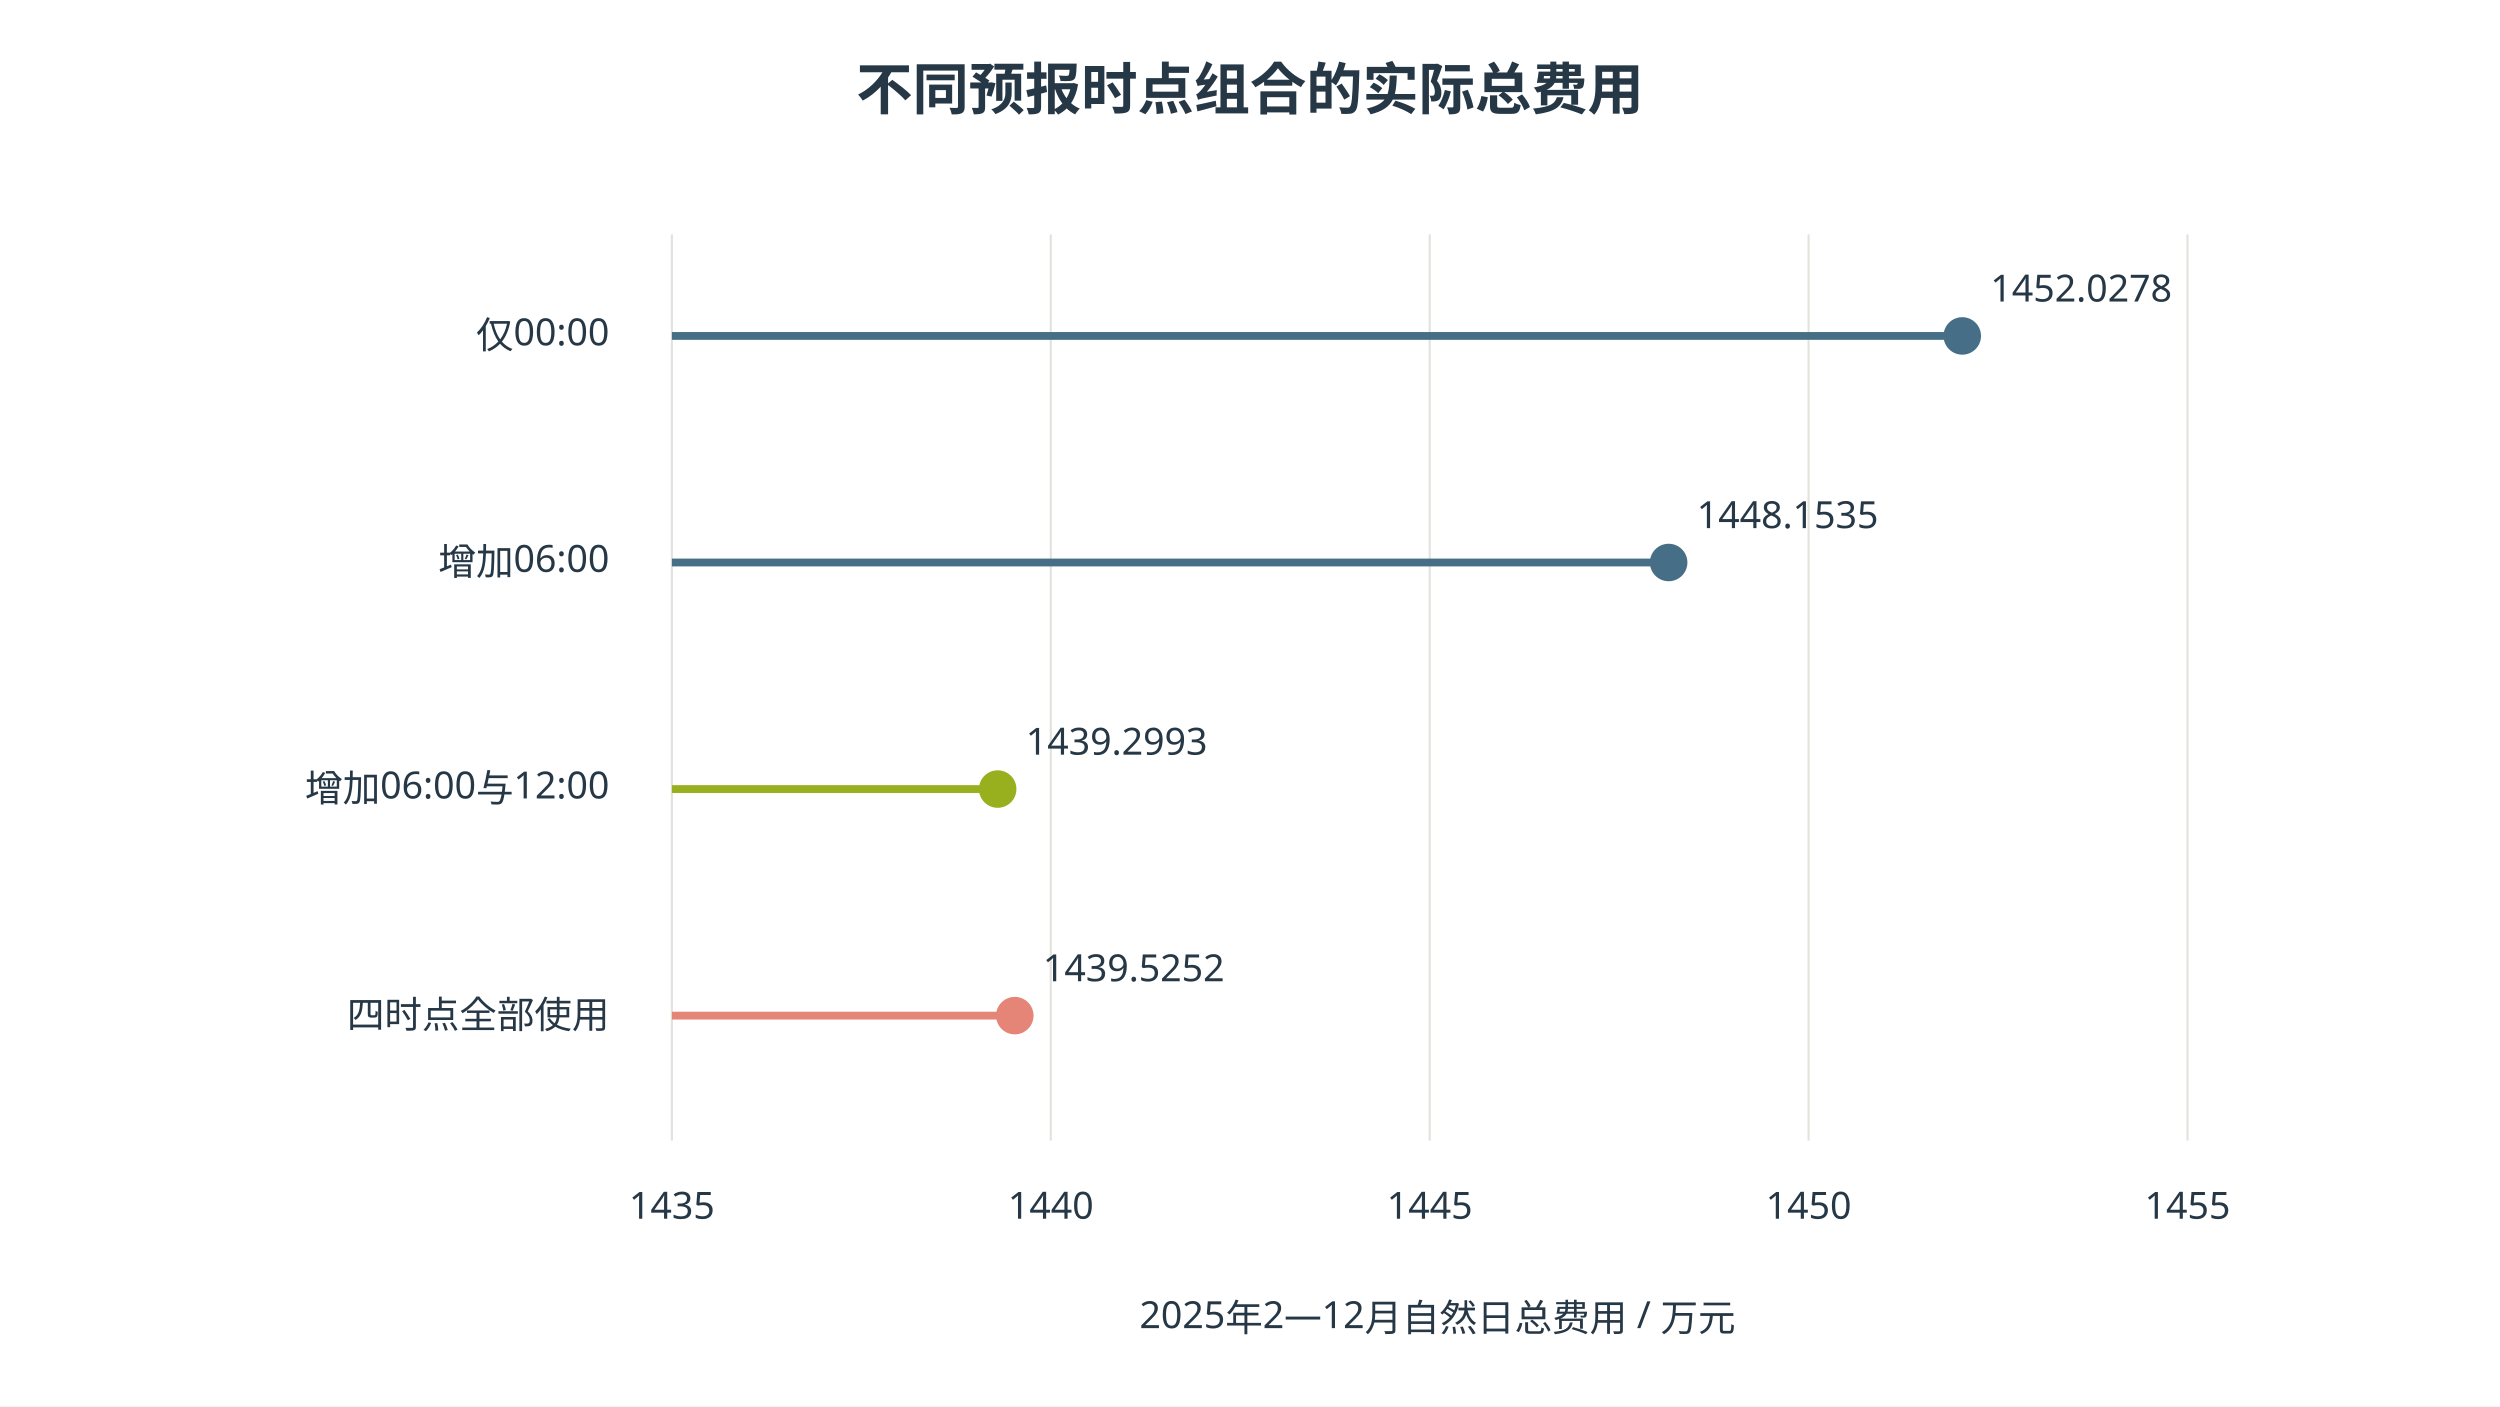
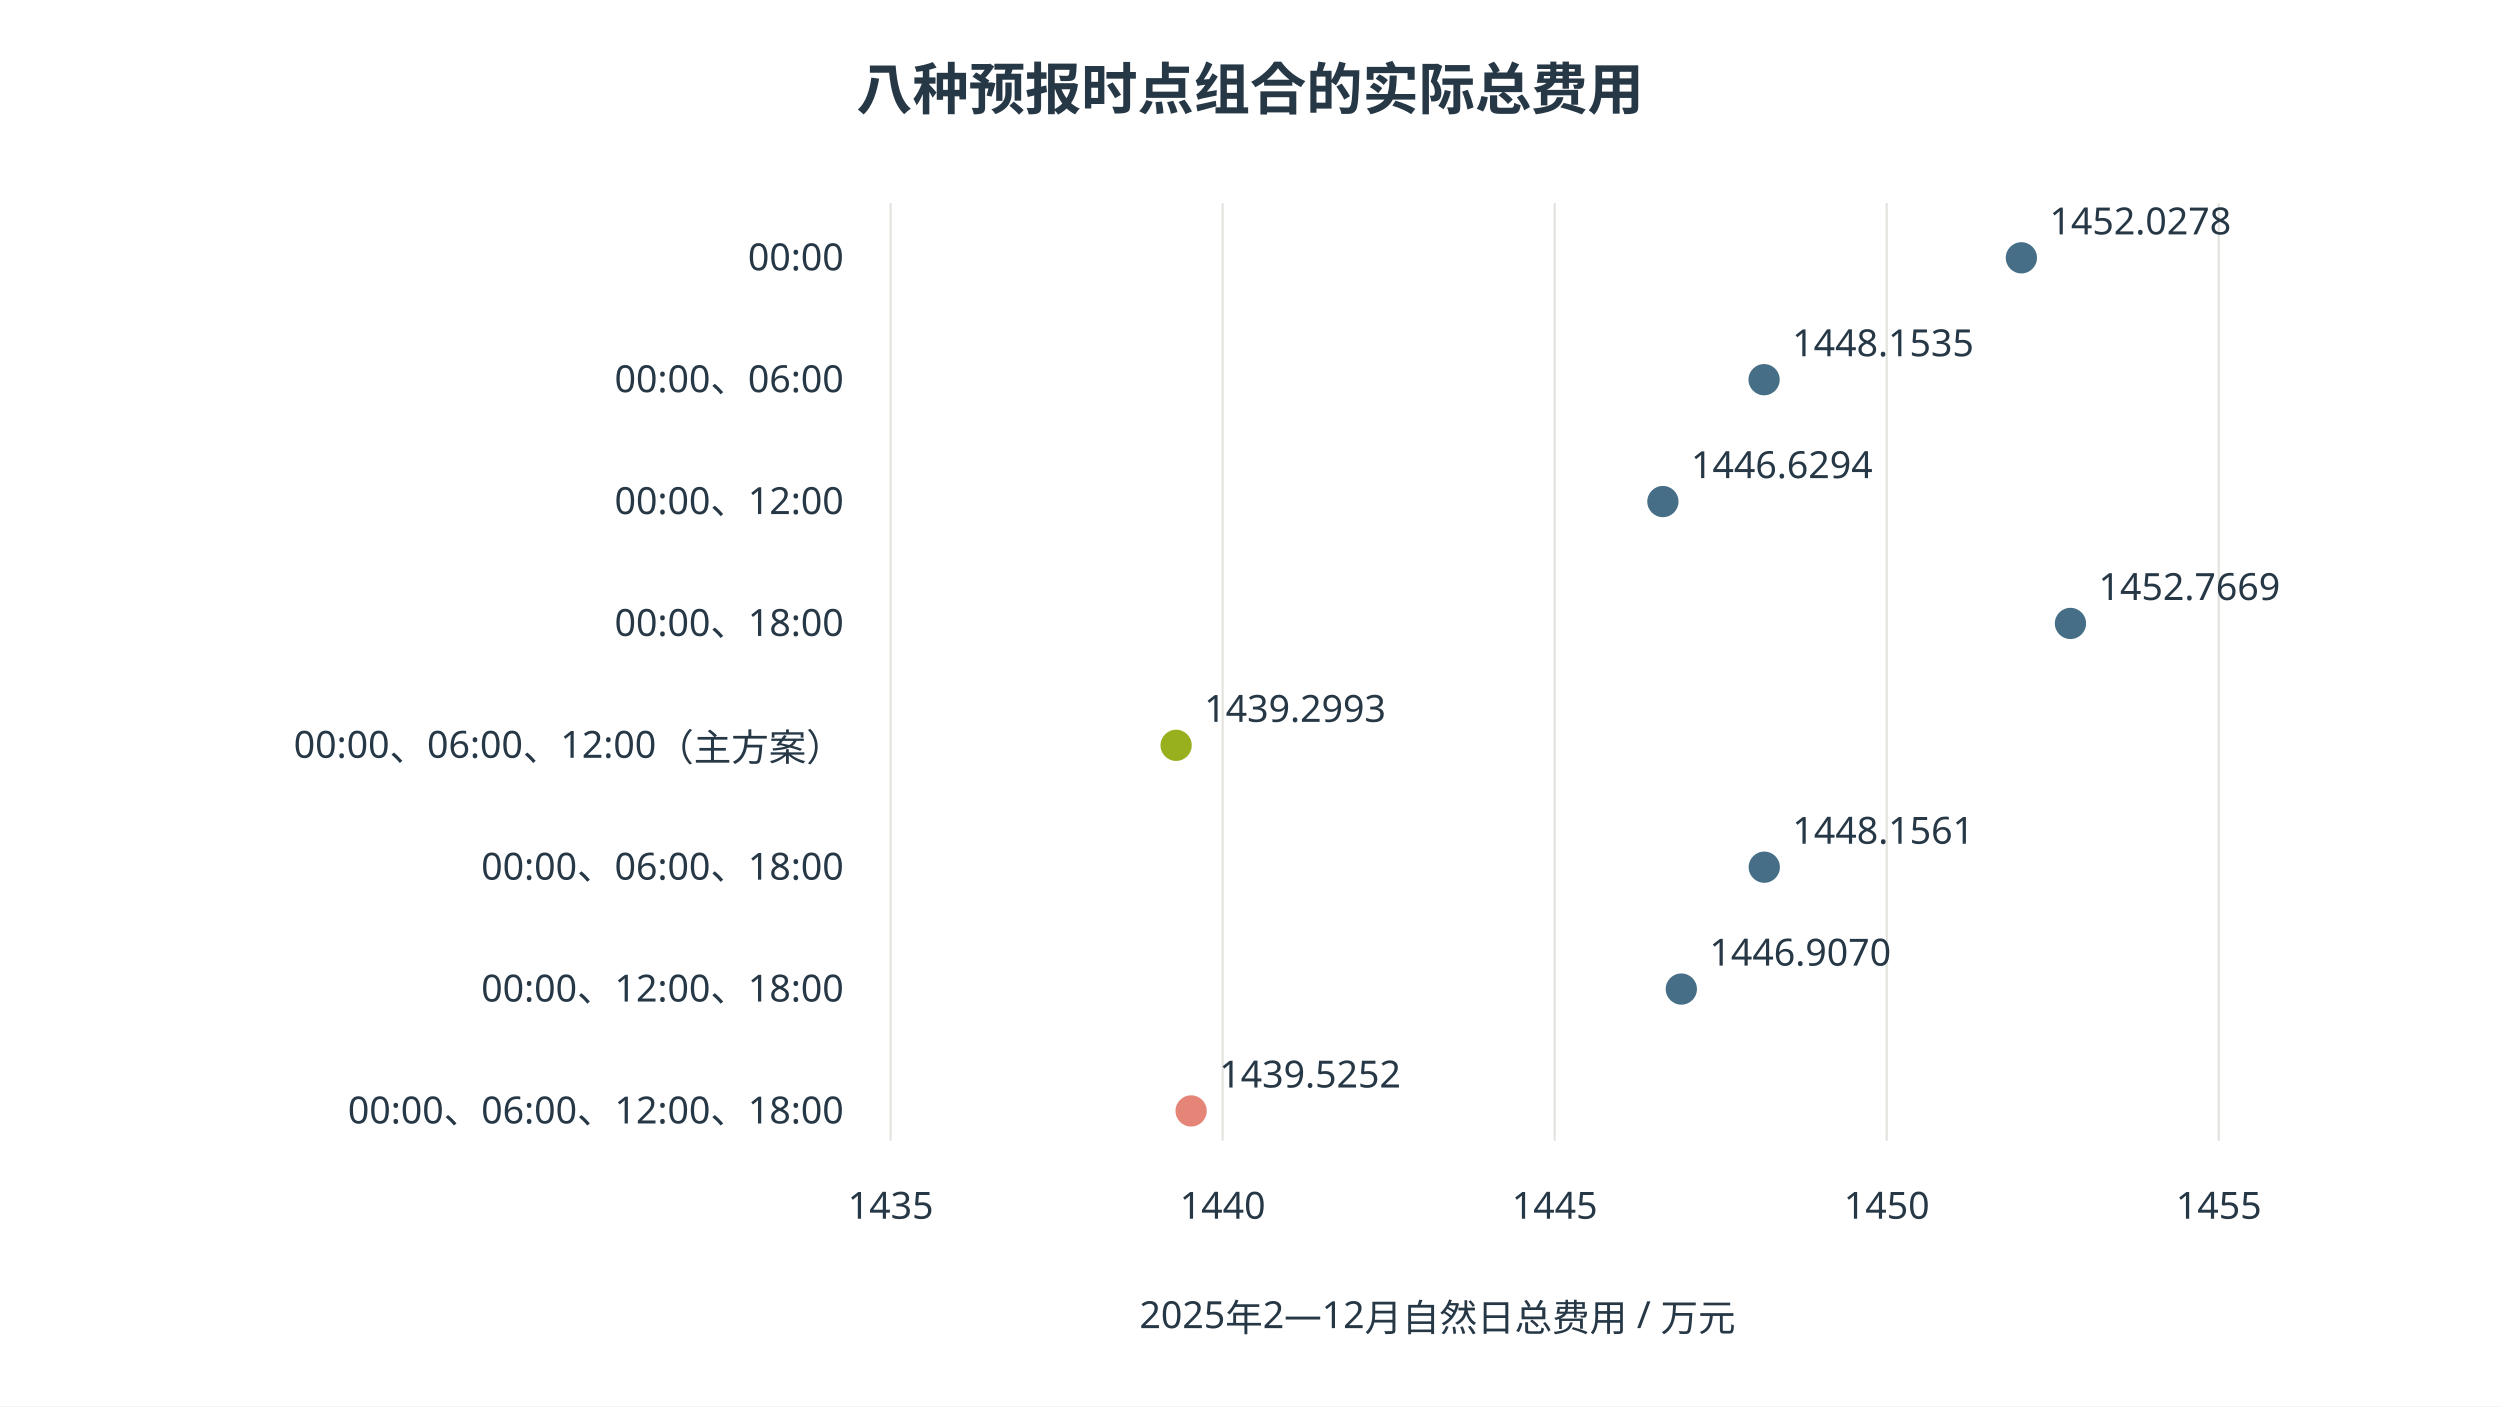
<svg xmlns="http://www.w3.org/2000/svg" width="1600" height="900">
  <rect width="100%" height="100%" fill="white" />
  <style>text{font-family:'Microsoft YaHei',sans-serif;fill:#263746;font-size:24px}.grid{stroke:#e3e3de;stroke-width:1.4}</style>
-   <text x="800" y="70" text-anchor="middle" style="font-size:36px;font-weight:bold">不同预报时点组合的实际总费用</text>
-   <line x1="430" y1="150" x2="430" y2="730" class="grid" />
-   <text x="430" y="780" text-anchor="middle">1435</text>
-   <line x1="672.5" y1="150" x2="672.5" y2="730" class="grid" />
-   <text x="672.5" y="780" text-anchor="middle">1440</text>
-   <line x1="915" y1="150" x2="915" y2="730" class="grid" />
-   <text x="915" y="780" text-anchor="middle">1445</text>
-   <line x1="1157.5" y1="150" x2="1157.5" y2="730" class="grid" />
-   <text x="1157.5" y="780" text-anchor="middle">1450</text>
-   <line x1="1400" y1="150" x2="1400" y2="730" class="grid" />
-   <text x="1400" y="780" text-anchor="middle">1455</text>
-   <text x="390" y="223" text-anchor="end">仅00:00</text>
-   <line x1="430" y1="215" x2="1255.848" y2="215" stroke="#466F87" stroke-width="5" />
-   <circle cx="1255.848" cy="215" r="12" fill="#466F87" />
-   <text x="1273.848" y="193">1452.0278</text>
-   <text x="390" y="368" text-anchor="end">增加06:00</text>
-   <line x1="430" y1="360" x2="1067.943" y2="360" stroke="#466F87" stroke-width="5" />
-   <circle cx="1067.943" cy="360" r="12" fill="#466F87" />
-   <text x="1085.943" y="338">1448.1535</text>
-   <text x="390" y="513" text-anchor="end">增加06:00与12:00</text>
-   <line x1="430" y1="505" x2="638.515" y2="505" stroke="#98AF1E" stroke-width="5" />
-   <circle cx="638.515" cy="505" r="12" fill="#98AF1E" />
-   <text x="656.515" y="483">1439.2993</text>
-   <text x="390" y="658" text-anchor="end">四时点全部使用</text>
-   <line x1="430" y1="650" x2="649.472" y2="650" stroke="#E48578" stroke-width="5" />
-   <circle cx="649.472" cy="650" r="12" fill="#E48578" />
-   <text x="667.472" y="628">1439.5252</text>
+   <text x="800" y="70" text-anchor="middle" style="font-size:36px;font-weight:bold">八种预报时点组合的实际总费用</text>
+   <line x1="570" y1="130" x2="570" y2="730" class="grid" />
+   <text x="570" y="780" text-anchor="middle">1435</text>
+   <line x1="782.5" y1="130" x2="782.5" y2="730" class="grid" />
+   <text x="782.5" y="780" text-anchor="middle">1440</text>
+   <line x1="995" y1="130" x2="995" y2="730" class="grid" />
+   <text x="995" y="780" text-anchor="middle">1445</text>
+   <line x1="1207.5" y1="130" x2="1207.5" y2="730" class="grid" />
+   <text x="1207.5" y="780" text-anchor="middle">1450</text>
+   <line x1="1420" y1="130" x2="1420" y2="730" class="grid" />
+   <text x="1420" y="780" text-anchor="middle">1455</text>
+   <text x="540" y="173" text-anchor="end">00:00</text>
+   <circle cx="1293.681" cy="165" r="10" fill="#466F87" />
+   <text x="1311.681" y="150">1452.0278</text>
+   <text x="540" y="251" text-anchor="end">00:00、06:00</text>
+   <circle cx="1129.022" cy="243" r="10" fill="#466F87" />
+   <text x="1147.022" y="228">1448.1535</text>
+   <text x="540" y="329" text-anchor="end">00:00、12:00</text>
+   <circle cx="1064.251" cy="321" r="10" fill="#466F87" />
+   <text x="1082.251" y="306">1446.6294</text>
+   <text x="540" y="407" text-anchor="end">00:00、18:00</text>
+   <circle cx="1325.091" cy="399" r="10" fill="#466F87" />
+   <text x="1343.091" y="384">1452.7669</text>
+   <text x="540" y="485" text-anchor="end">00:00、06:00、12:00（主方案）</text>
+   <circle cx="752.719" cy="477" r="10" fill="#98AF1E" />
+   <text x="770.719" y="462">1439.2993</text>
+   <text x="540" y="563" text-anchor="end">00:00、06:00、18:00</text>
+   <circle cx="1129.135" cy="555" r="10" fill="#466F87" />
+   <text x="1147.135" y="540">1448.1561</text>
+   <text x="540" y="641" text-anchor="end">00:00、12:00、18:00</text>
+   <circle cx="1076.049" cy="633" r="10" fill="#466F87" />
+   <text x="1094.049" y="618">1446.9070</text>
+   <text x="540" y="719" text-anchor="end">00:00、06:00、12:00、18:00</text>
+   <circle cx="762.321" cy="711" r="10" fill="#E48578" />
+   <text x="780.321" y="696">1439.5252</text>
  <text x="920" y="850" text-anchor="middle">2025年2—12月自然日总费用 / 万元</text>
</svg>
